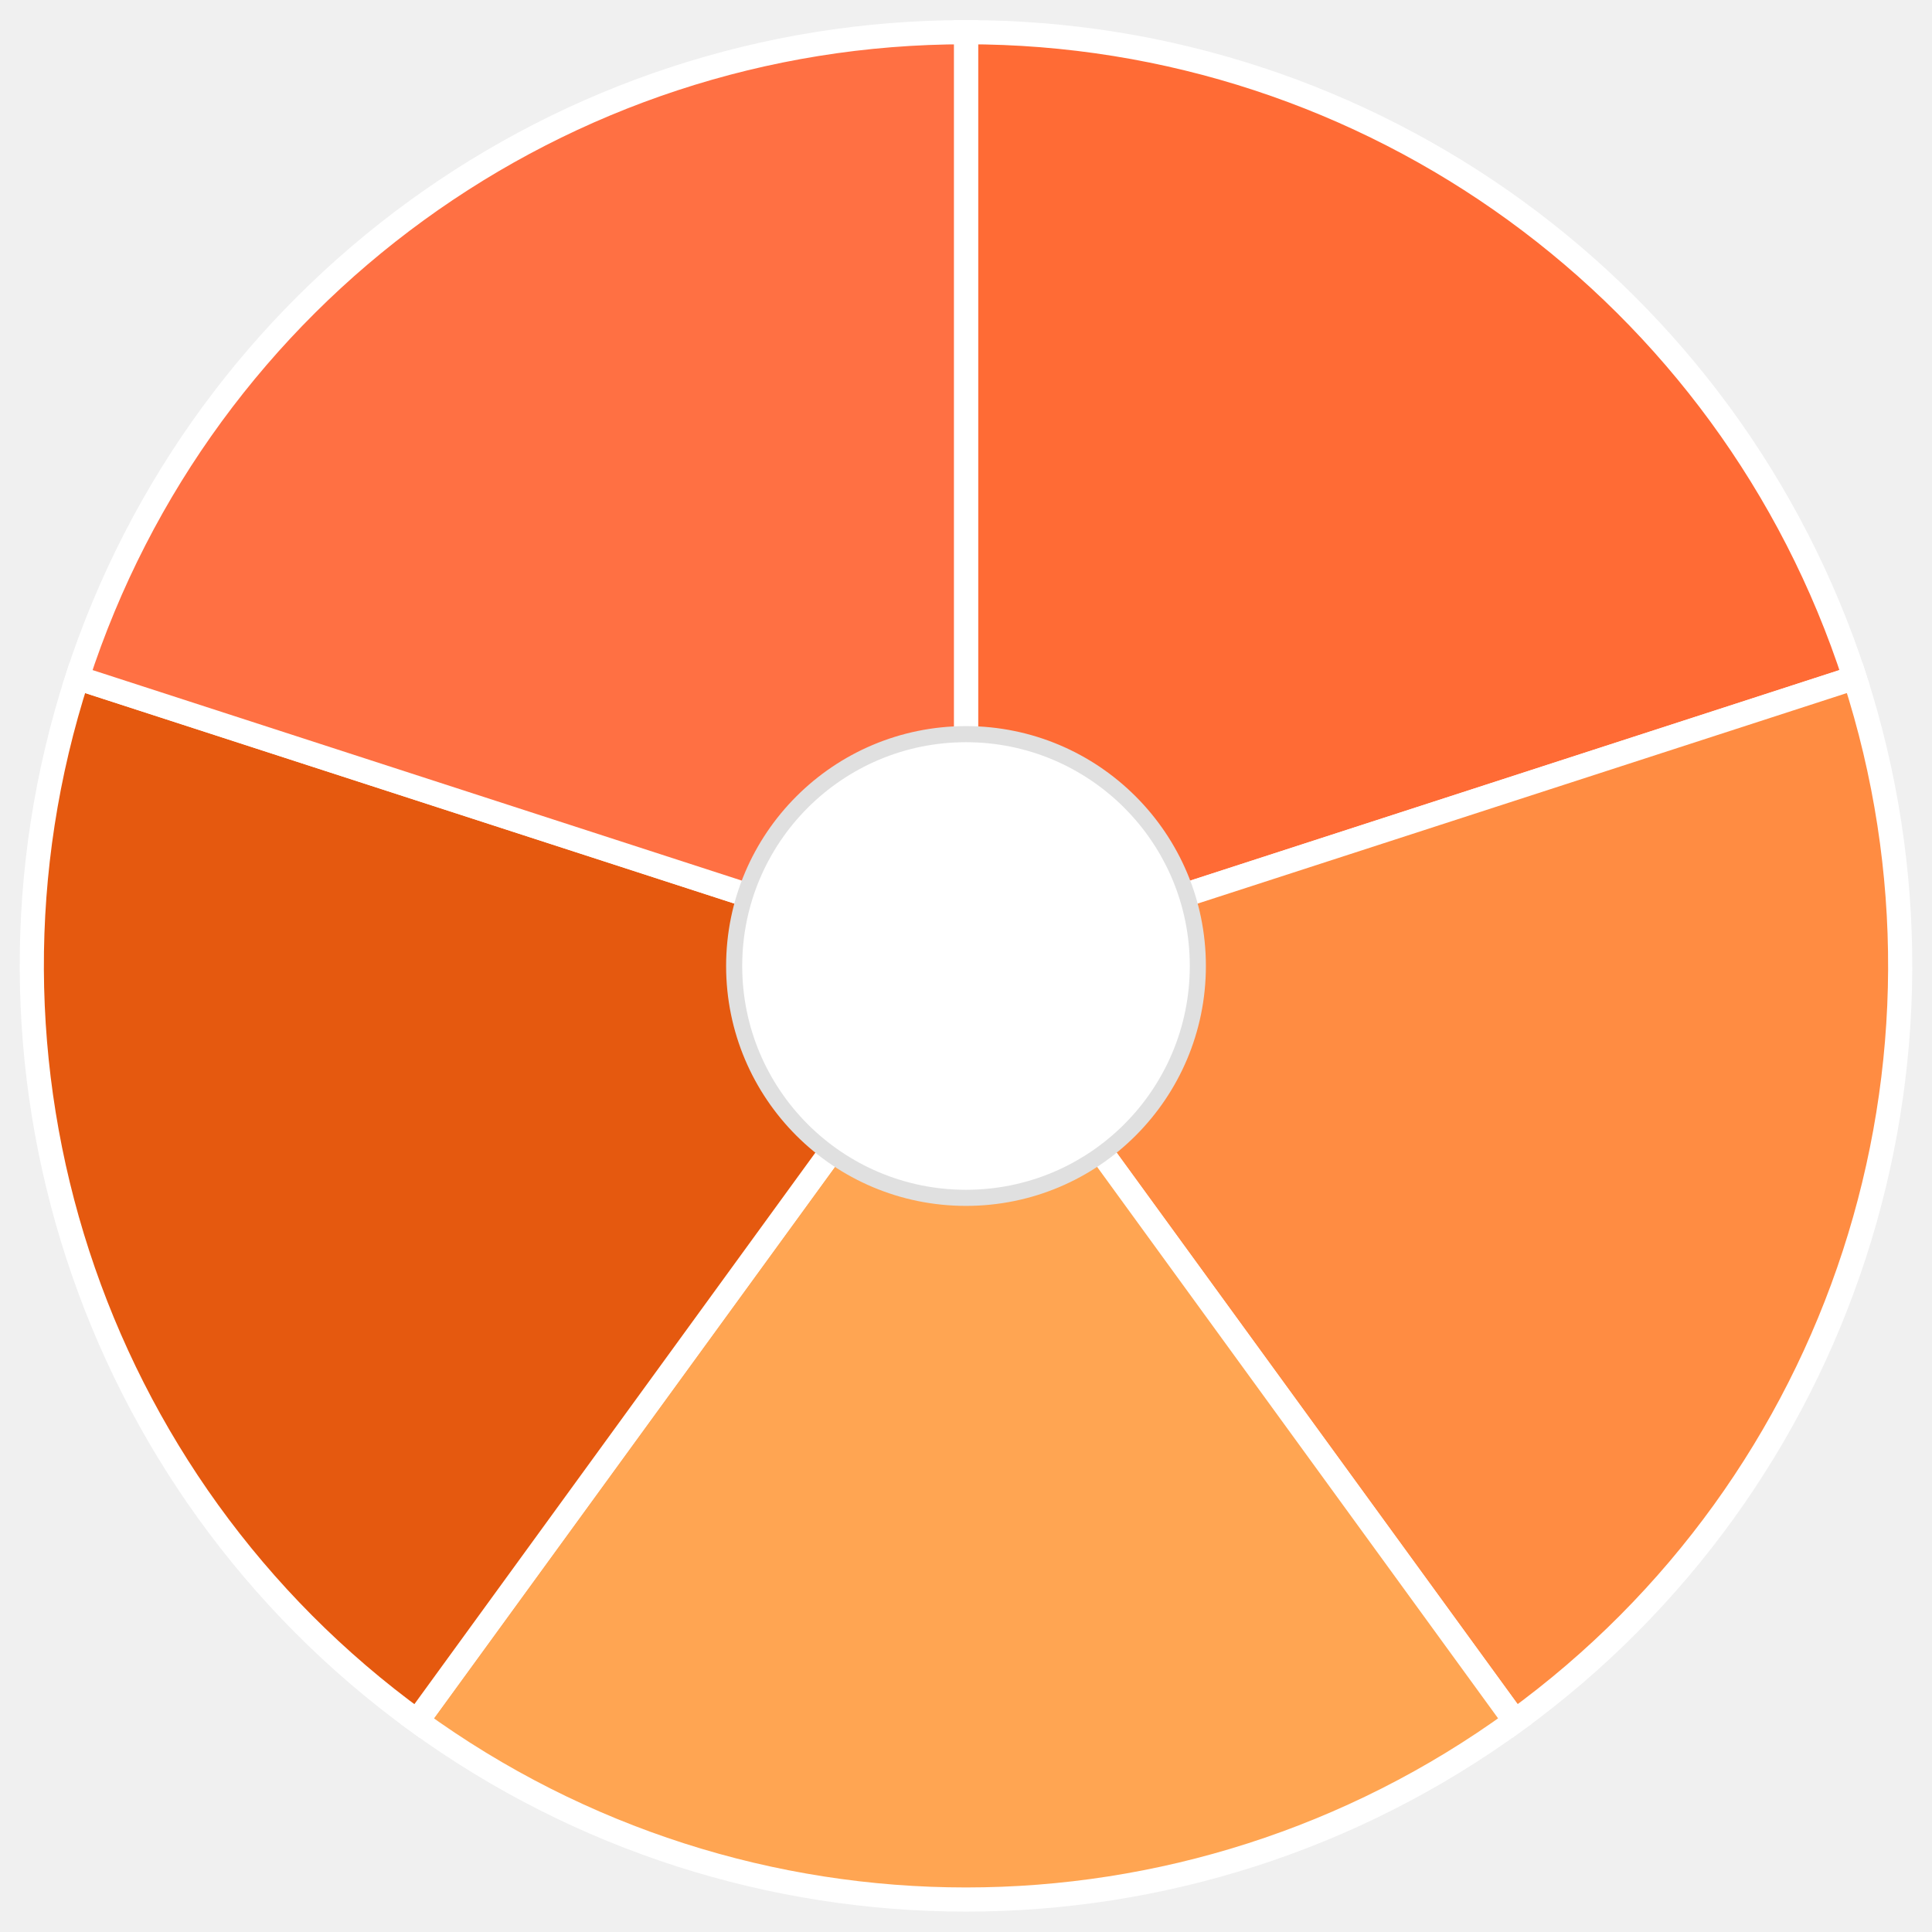
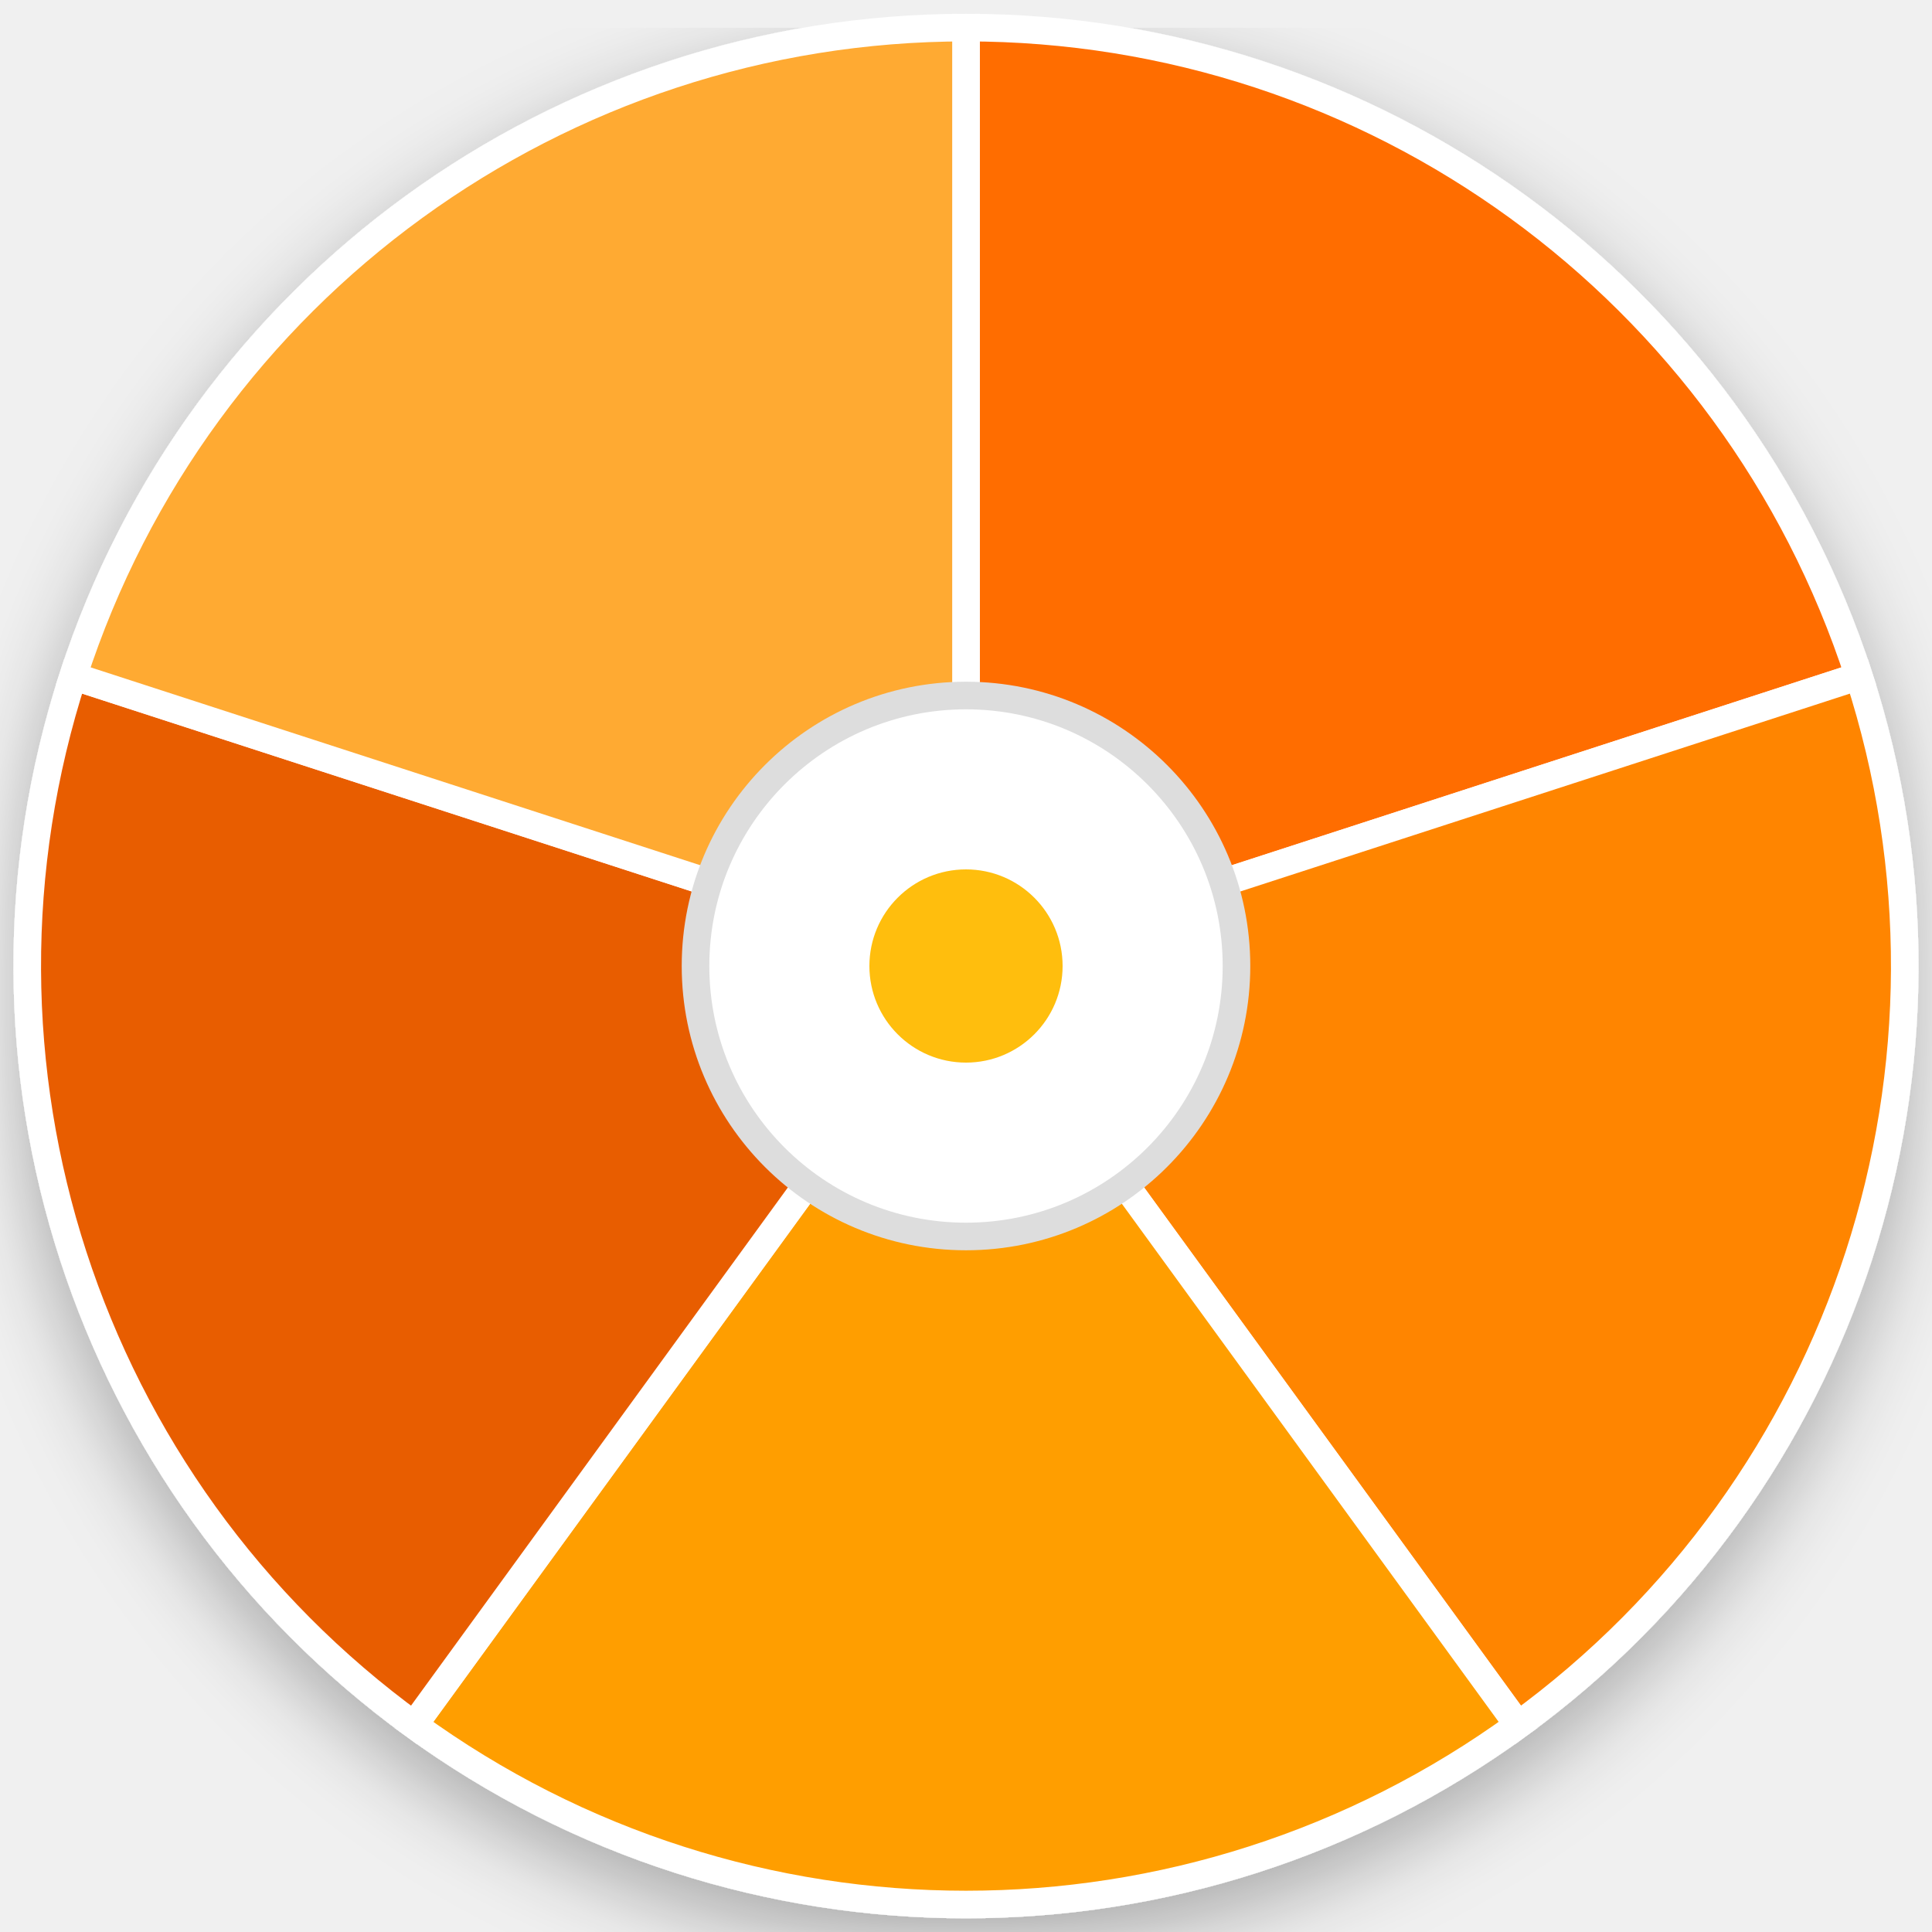
- <svg xmlns="http://www.w3.org/2000/svg" width="120" height="120" viewBox="0 0 120 120">
-   <circle cx="60.0" cy="60.0" r="58.0" fill="white" />
-   <path d="M60.0,60.0 L60.0,2.0 A58.0,58.0 0 0 1 115.2,42.1 Z" fill="#ff6b35" stroke="white" stroke-width="1.5" />
-   <path d="M60.0,60.0 L115.2,42.1 A58.0,58.0 0 0 1 94.1,106.9 Z" fill="#ff8c42" stroke="white" stroke-width="1.5" />
-   <path d="M60.0,60.0 L94.1,106.9 A58.0,58.0 0 0 1 25.9,106.9 Z" fill="#ffa552" stroke="white" stroke-width="1.5" />
-   <path d="M60.0,60.0 L25.9,106.9 A58.0,58.0 0 0 1 4.8,42.1 Z" fill="#e5590f" stroke="white" stroke-width="1.5" />
-   <path d="M60.0,60.0 L4.8,42.1 A58.0,58.0 0 0 1 60.0,2.0 Z" fill="#ff7043" stroke="white" stroke-width="1.5" />
-   <circle cx="60.0" cy="60.0" r="14.4" fill="white" stroke="#e0e0e0" stroke-width="1" />
+ <svg xmlns="http://www.w3.org/2000/svg" width="140" height="140" viewBox="0 0 140 140">
+   <defs>
+     <filter id="sh">
+       <feDropShadow dx="0" dy="2" stdDeviation="3" flood-opacity="0.3" />
+     </filter>
+   </defs>
+   <g filter="url(#sh)">
+     <circle cx="70.0" cy="70.0" r="68.0" fill="white" />
+     <path d="M70.0,70.0 L70.0,2.0 A68.0,68.0 0 0 1 134.7,49.0 Z" fill="#ff6d00" stroke="white" stroke-width="2" />
+     <path d="M70.0,70.0 L134.7,49.0 A68.0,68.0 0 0 1 110.0,125.0 Z" fill="#ff8500" stroke="white" stroke-width="2" />
+     <path d="M70.0,70.0 L110.0,125.0 A68.0,68.0 0 0 1 30.0,125.0 Z" fill="#ff9e00" stroke="white" stroke-width="2" />
+     <path d="M70.0,70.0 L30.0,125.0 A68.0,68.0 0 0 1 5.3,49.0 Z" fill="#e85d04" stroke="white" stroke-width="2" />
+     <path d="M70.0,70.0 L5.3,49.0 A68.0,68.0 0 0 1 70.0,2.0 Z" fill="#ffaa33" stroke="white" stroke-width="2" />
+     <circle cx="70.0" cy="70.0" r="19.6" fill="white" stroke="#ddd" stroke-width="2" />
+     <circle cx="70.0" cy="70.0" r="7.0" fill="#ffbe0b" />
+   </g>
</svg>
